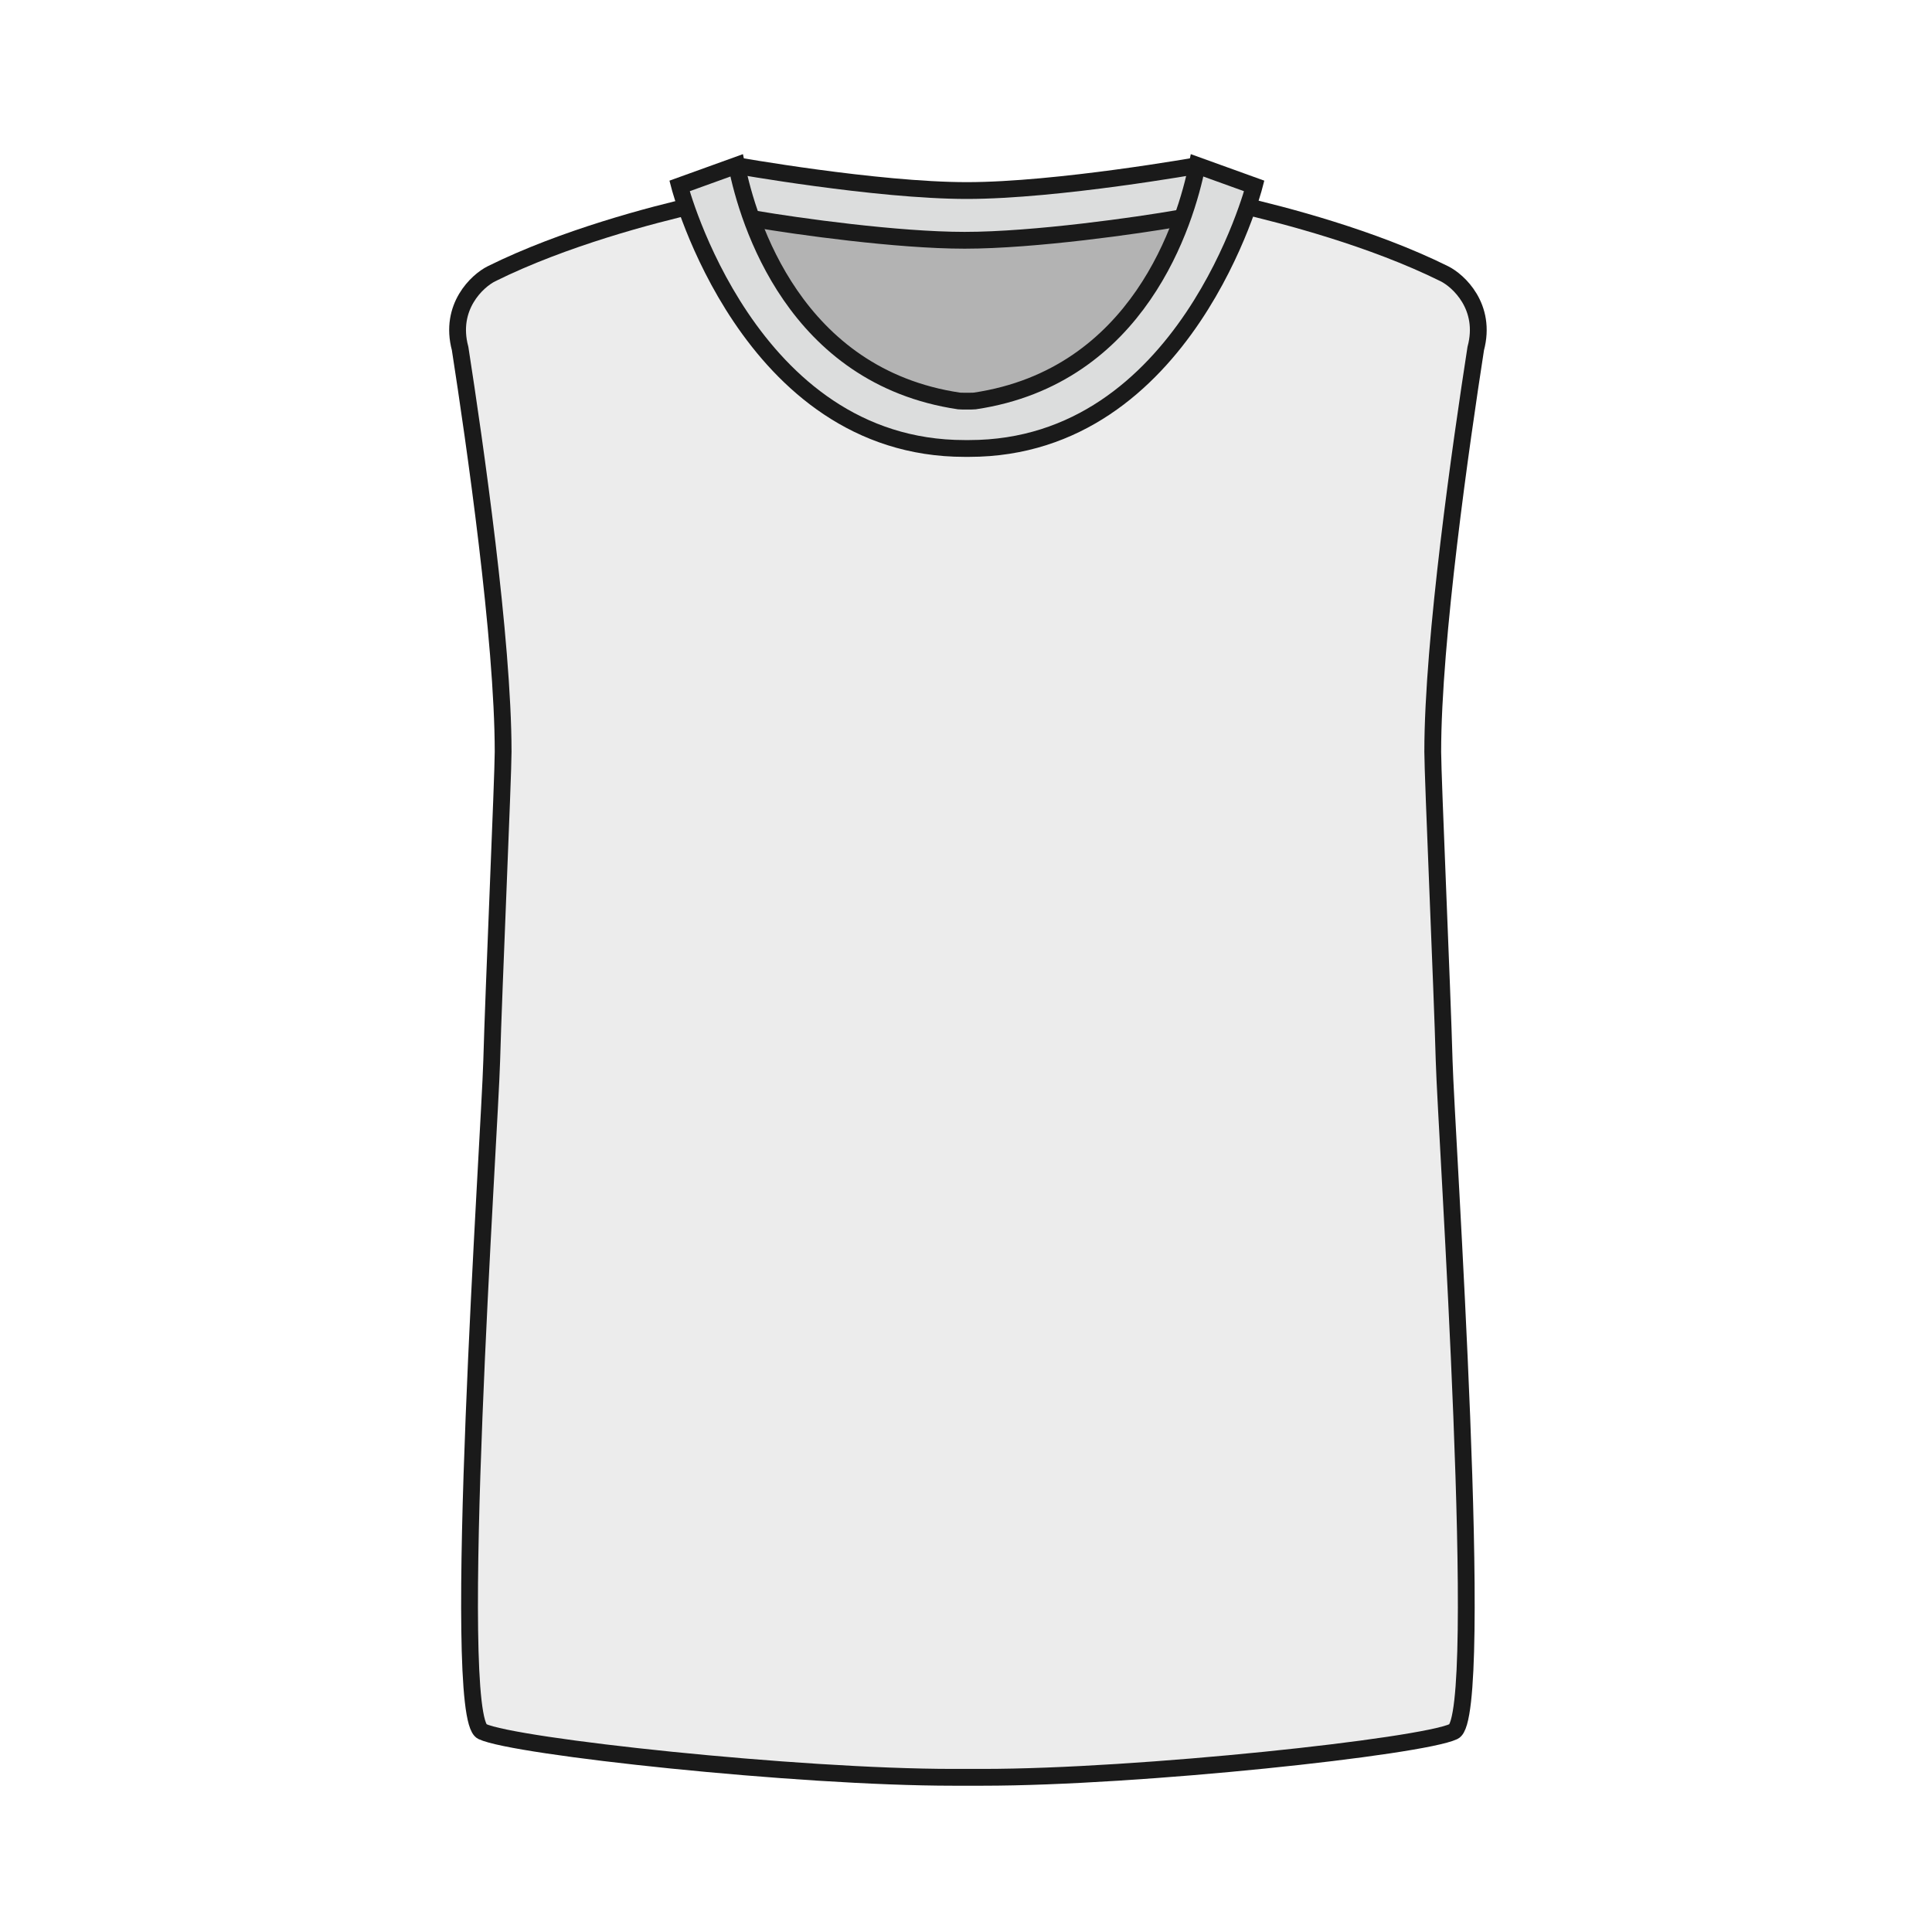
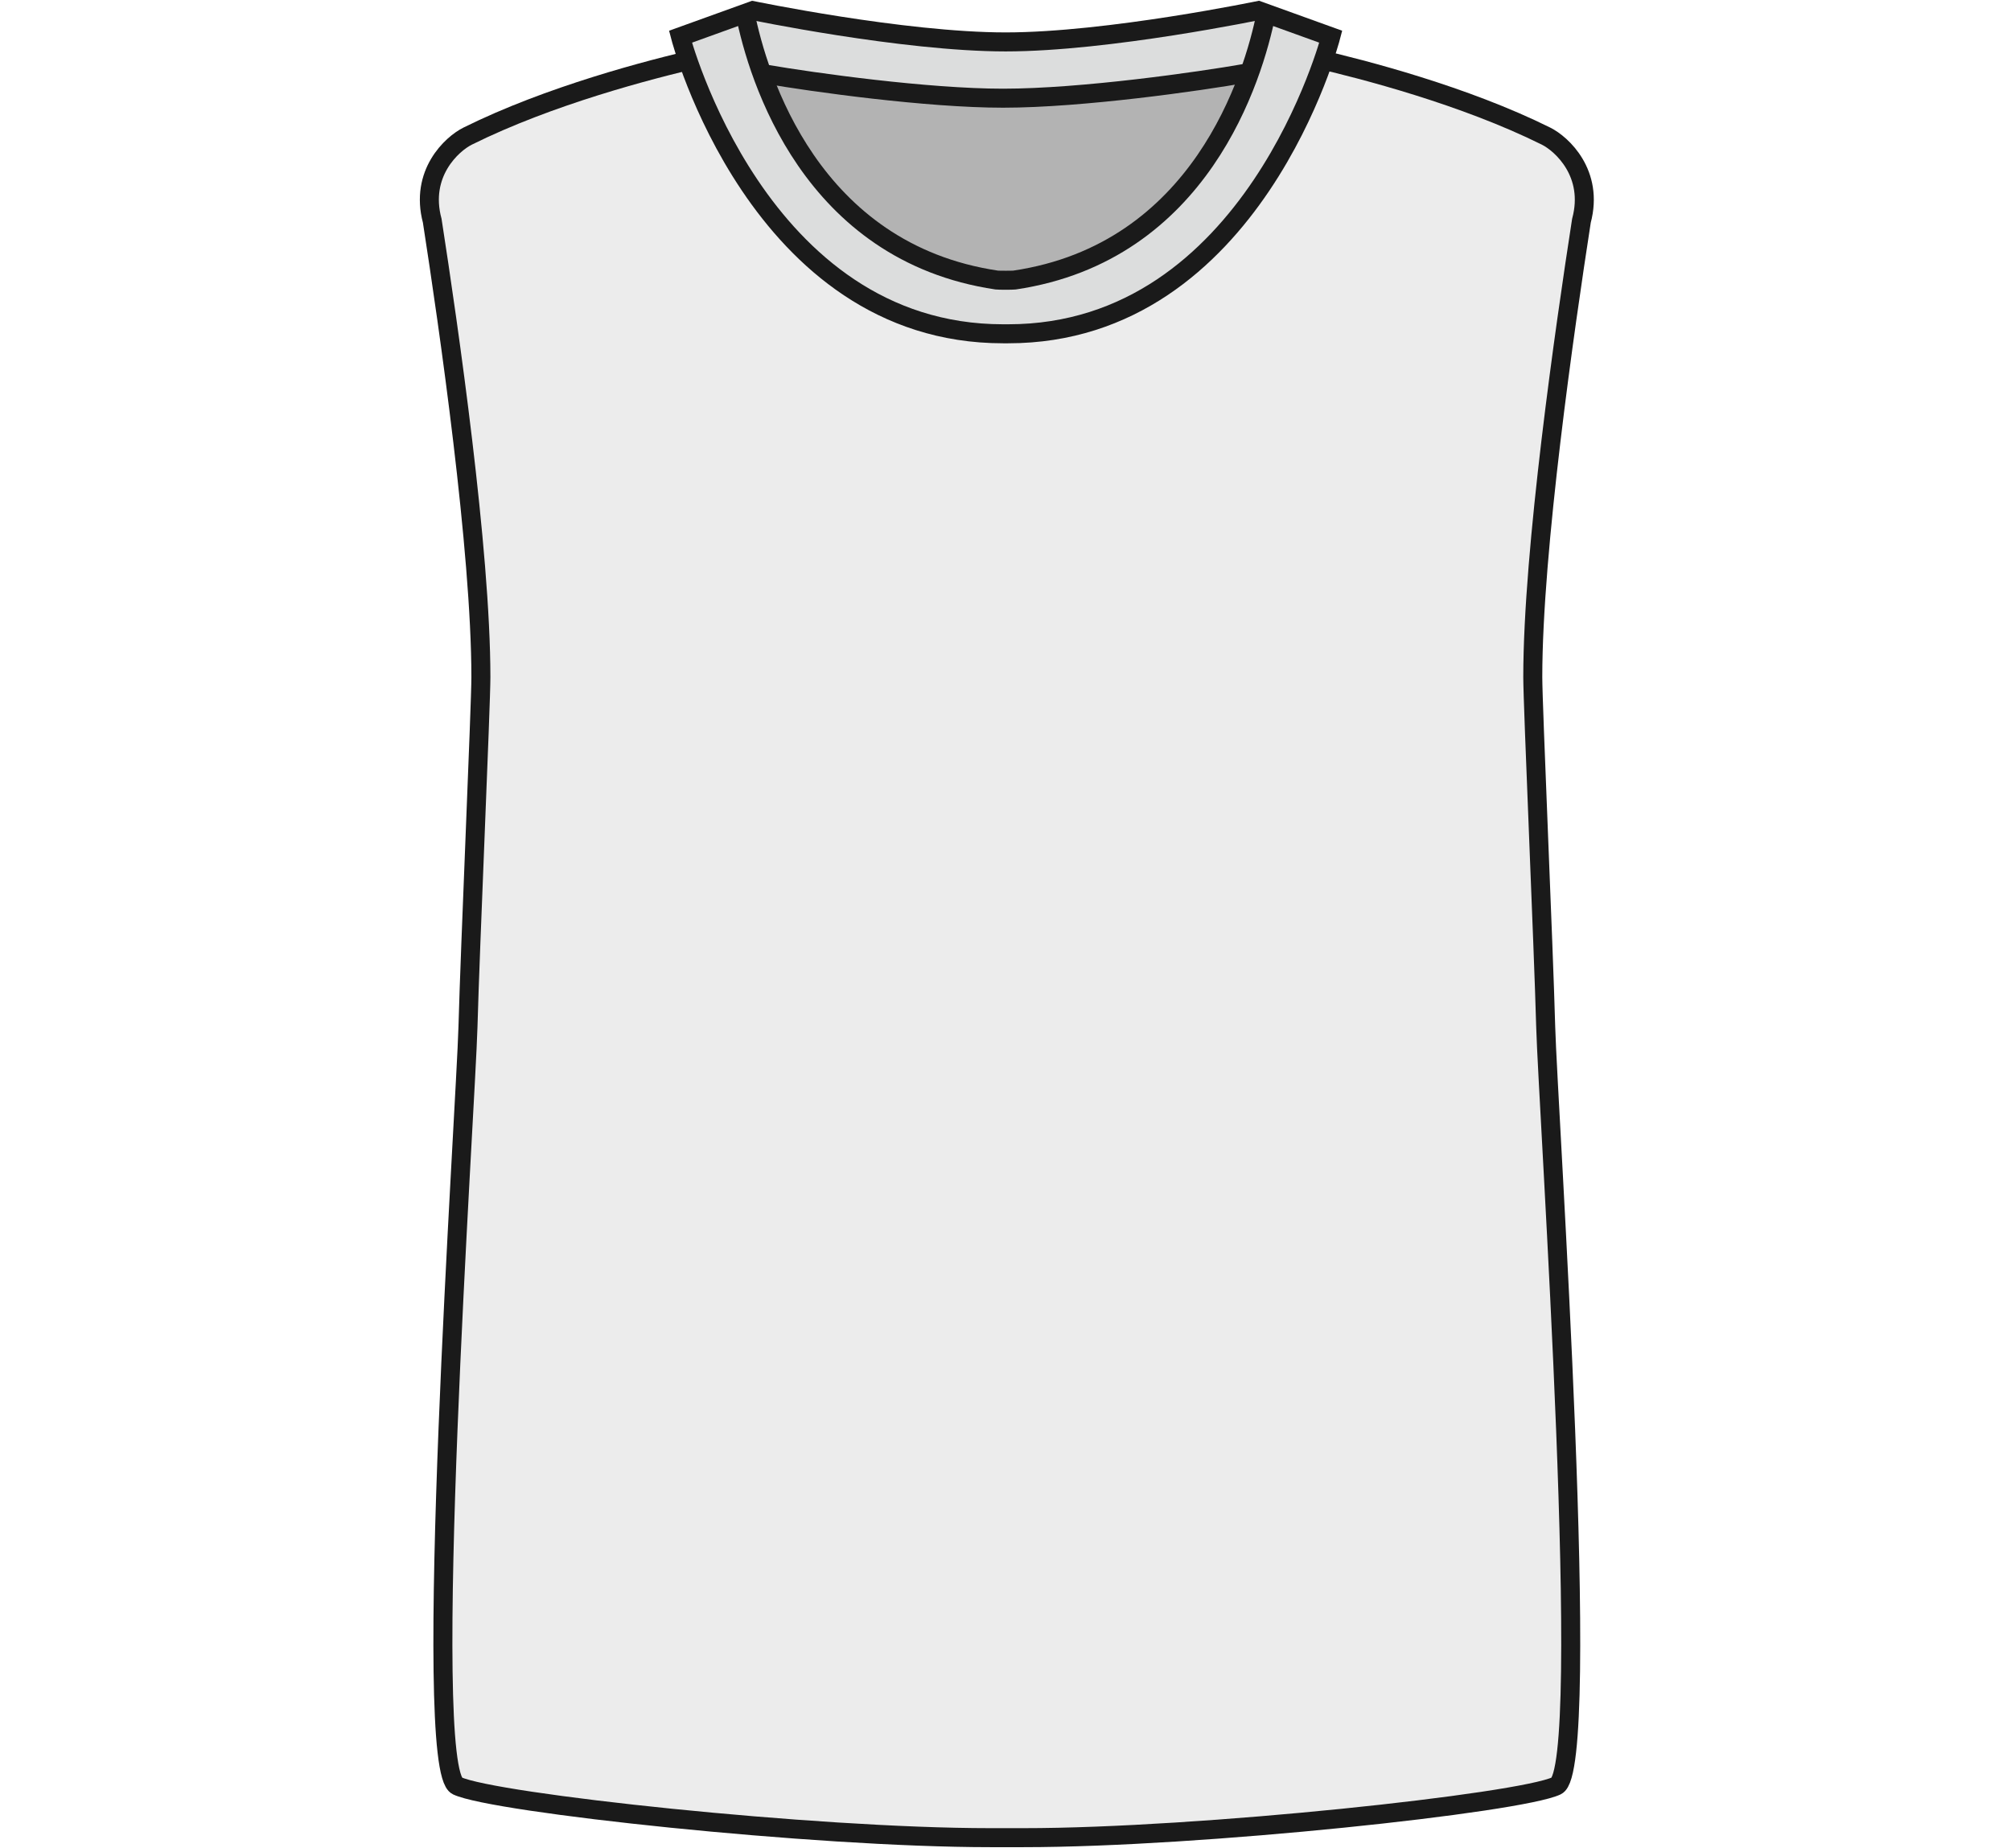
- <svg xmlns="http://www.w3.org/2000/svg" width="152" height="152" viewBox="0 0 152 152" fill="none">
-   <path d="M59.469 17.174L73.292 18.921L90.758 17.573L93.752 16.875L89.011 25.108L82.324 30.348L75.588 31.795L66.955 28.452L61.266 21.915L59.469 17.174Z" fill="#B3B3B3" />
-   <path d="M97.513 16.11C100.994 16.903 107.954 18.718 113.637 21.538C114.738 22.084 116.985 24.137 116.104 27.423C114.959 34.807 112.721 50.322 112.721 59.151C112.721 61.098 113.47 77.909 113.619 83.459C113.769 89.01 116.923 135.028 114.368 136.226C111.822 137.425 89.61 139.83 77.311 139.83H74.994C62.694 139.83 40.491 137.433 37.936 136.226C35.39 135.028 38.535 89.01 38.685 83.459C38.835 77.909 39.584 61.106 39.584 59.151C39.584 50.322 37.346 34.815 36.2 27.423C35.319 24.137 37.566 22.084 38.667 21.538C44.35 18.718 51.311 16.912 54.791 16.11C54.791 16.11 64.016 35.274 76.245 35.274C88.474 35.274 97.513 16.11 97.513 16.11Z" fill="#ECECEC" />
-   <path d="M58.562 13C58.562 13 68.932 14.991 76.069 14.991C83.205 14.991 93.575 13 93.575 13L95.144 15.643L91.919 17.168C88.809 17.705 81.382 18.894 75.884 18.894C70.589 18.894 63.514 17.802 60.21 17.229L56.985 15.634L58.562 13Z" fill="#DCDDDD" />
-   <path d="M94.368 13C94.368 13 83.205 14.991 76.068 14.991C68.932 14.991 57.769 13 57.769 13" stroke="#1A1A1A" stroke-width="1.322" stroke-miterlimit="10" />
-   <path d="M59.425 17.238C62.721 17.802 70.597 18.904 75.892 18.904C81.399 18.904 89.611 17.723 92.721 17.177" stroke="#1A1A1A" stroke-width="1.322" stroke-miterlimit="10" />
-   <path d="M54.791 16.11C51.311 16.903 44.35 18.718 38.667 21.538C37.566 22.084 35.319 24.137 36.2 27.423C37.346 34.807 39.584 50.322 39.584 59.151C39.584 61.098 38.835 77.909 38.685 83.459C38.535 89.01 35.381 135.028 37.936 136.226C40.482 137.425 62.694 139.83 74.994 139.83H77.311C89.61 139.83 111.813 137.433 114.368 136.226C116.915 135.028 113.769 89.01 113.619 83.459C113.47 77.909 112.721 61.106 112.721 59.151C112.721 50.322 114.959 34.815 116.104 27.423C116.985 24.137 114.738 22.084 113.637 21.538C107.954 18.718 100.994 16.912 97.513 16.11" stroke="#1A1A1A" stroke-width="1.322" stroke-miterlimit="10" />
-   <path d="M75.893 35.283C58.827 35.283 53.461 14.63 53.461 14.63L57.954 13.009C58.844 17.45 62.51 29.626 75.452 31.547C75.593 31.565 76.536 31.565 76.686 31.547C89.628 29.626 93.294 17.441 94.183 13.009L98.677 14.63C98.677 14.63 93.311 35.283 76.245 35.283H75.893Z" fill="#DCDDDD" />
-   <path d="M75.893 35.283C58.827 35.283 53.461 14.63 53.461 14.63L57.954 13.009C58.844 17.45 62.51 29.626 75.452 31.547C75.593 31.565 76.536 31.565 76.686 31.547C89.628 29.626 93.294 17.441 94.183 13.009L98.677 14.63C98.677 14.63 93.311 35.283 76.245 35.283H75.893Z" stroke="#1A1A1A" stroke-width="1.322" stroke-miterlimit="10" />
+ <svg xmlns="http://www.w3.org/2000/svg" width="601" height="552" viewBox="0 0 601 552" fill="none">
+   <path d="M300.303 130.827L194.378 40.237L218.039 19.329H382.529L300.303 130.827Z" fill="#B3B3B3" />
+   <path d="M392.716 17.334C407.675 20.742 437.592 28.544 462.019 40.662C466.753 43.01 476.41 51.834 472.623 65.96C467.699 97.695 458.08 164.385 458.08 202.331C458.08 210.7 461.299 282.957 461.943 306.815C462.587 330.673 476.144 528.47 465.162 533.621C454.218 538.771 358.746 549.11 305.879 549.11H295.919C243.052 549.11 147.619 538.809 136.637 533.621C125.692 528.47 139.212 330.673 139.856 306.815C140.499 282.957 143.718 210.738 143.718 202.331C143.718 164.385 134.099 97.733 129.176 65.96C125.389 51.834 135.046 43.01 139.78 40.662C164.206 28.544 194.124 20.78 209.083 17.334C209.083 17.334 248.733 99.702 301.297 99.702C353.861 99.702 392.716 17.334 392.716 17.334Z" fill="#ECECEC" />
+   <path d="M225.291 3.966C225.291 3.966 269.864 12.524 300.539 12.524C331.214 12.524 375.788 3.966 375.788 3.966L382.529 15.327L368.668 21.878C355.3 24.189 323.375 29.301 299.744 29.301C276.984 29.301 246.574 24.605 232.373 22.144L218.512 15.289L225.291 3.966Z" fill="#DCDDDD" />
+   <path d="M376.842 3C376.842 3 331.214 12.525 300.539 12.525C269.864 12.525 224.238 3.016 224.238 3.016" stroke="#1A1A1A" stroke-width="5.681" stroke-miterlimit="10" />
+   <path d="M229.003 22.183C243.166 24.607 277.023 29.341 299.783 29.341C323.452 29.341 358.747 24.266 372.115 21.918" stroke="#1A1A1A" stroke-width="5.681" stroke-miterlimit="10" />
+   <path d="M209.083 17.334C194.124 20.742 164.206 28.544 139.78 40.662C135.046 43.01 125.389 51.834 129.176 65.96C134.099 97.695 143.718 164.385 143.718 202.331C143.718 210.7 140.499 282.957 139.856 306.815C139.212 330.673 125.654 528.47 136.637 533.621C147.581 538.771 243.052 549.11 295.919 549.11H305.879C358.746 549.11 454.18 538.809 465.162 533.621C476.107 528.47 462.587 330.673 461.943 306.815C461.299 282.957 458.08 210.738 458.08 202.331C458.08 164.385 467.699 97.733 472.623 65.96C476.41 51.834 466.753 43.01 462.019 40.662C437.592 28.544 407.675 20.78 392.716 17.334" stroke="#1A1A1A" stroke-width="5.681" stroke-miterlimit="10" />
+   <path d="M299.782 99.739C226.427 99.739 203.364 10.971 203.364 10.971L222.678 4.003C226.503 23.09 242.257 75.427 297.889 83.682C298.495 83.758 302.547 83.758 303.191 83.682C358.822 75.427 374.576 23.052 378.401 4.003L397.715 10.971C397.715 10.971 374.652 99.739 301.297 99.739H299.782Z" fill="#DCDDDD" />
+   <path d="M299.782 99.739C226.427 99.739 203.364 10.971 203.364 10.971L222.678 4.003C226.503 23.09 242.257 75.427 297.889 83.682C298.495 83.758 302.547 83.758 303.191 83.682C358.822 75.427 374.576 23.052 378.401 4.003L397.715 10.971C397.715 10.971 374.652 99.739 301.297 99.739H299.782Z" stroke="#1A1A1A" stroke-width="5.681" stroke-miterlimit="10" />
</svg>
